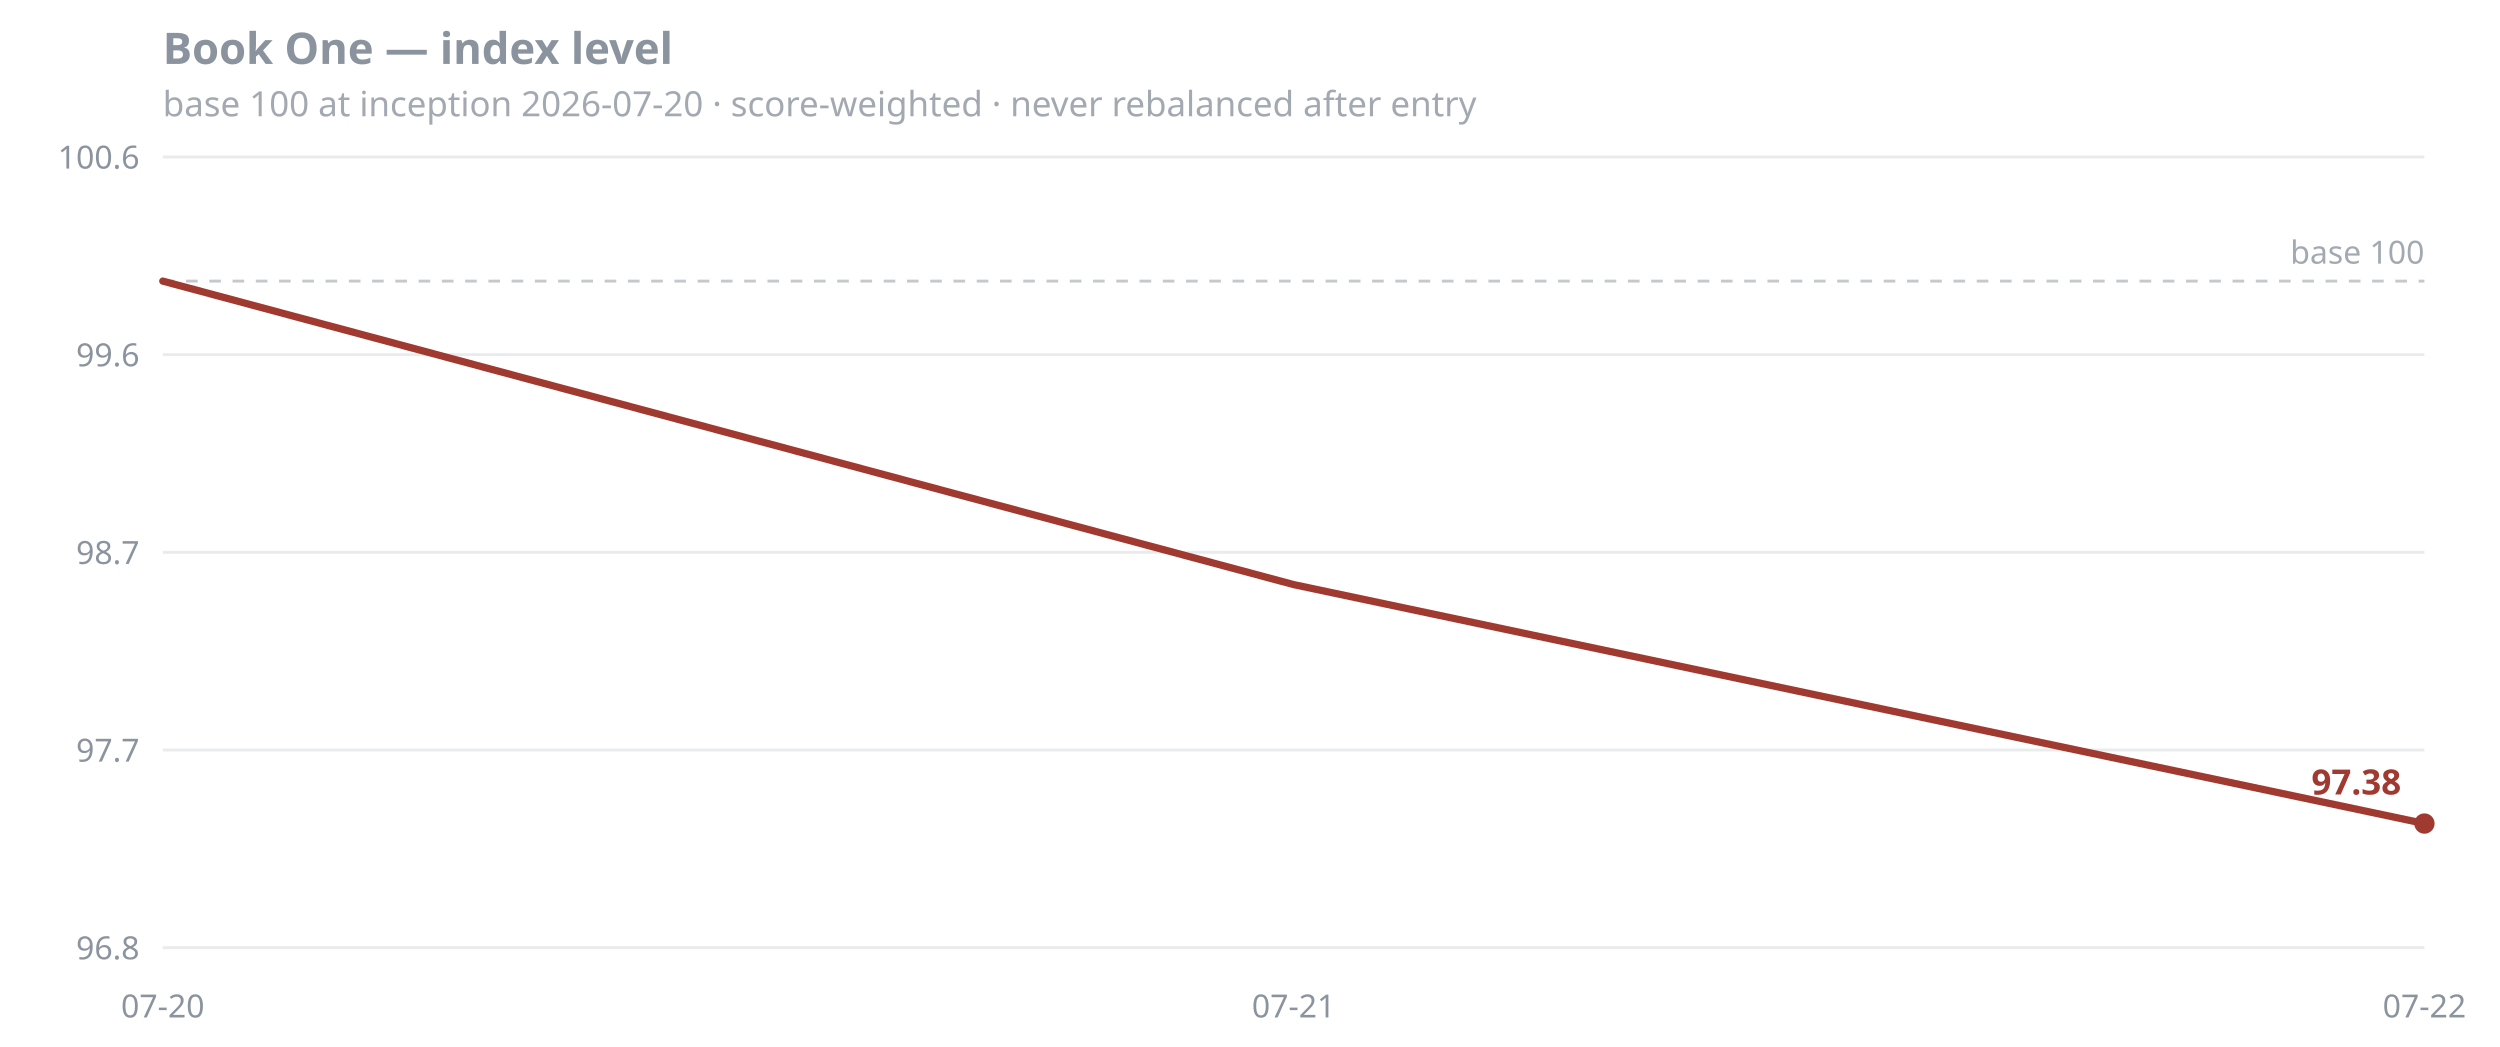
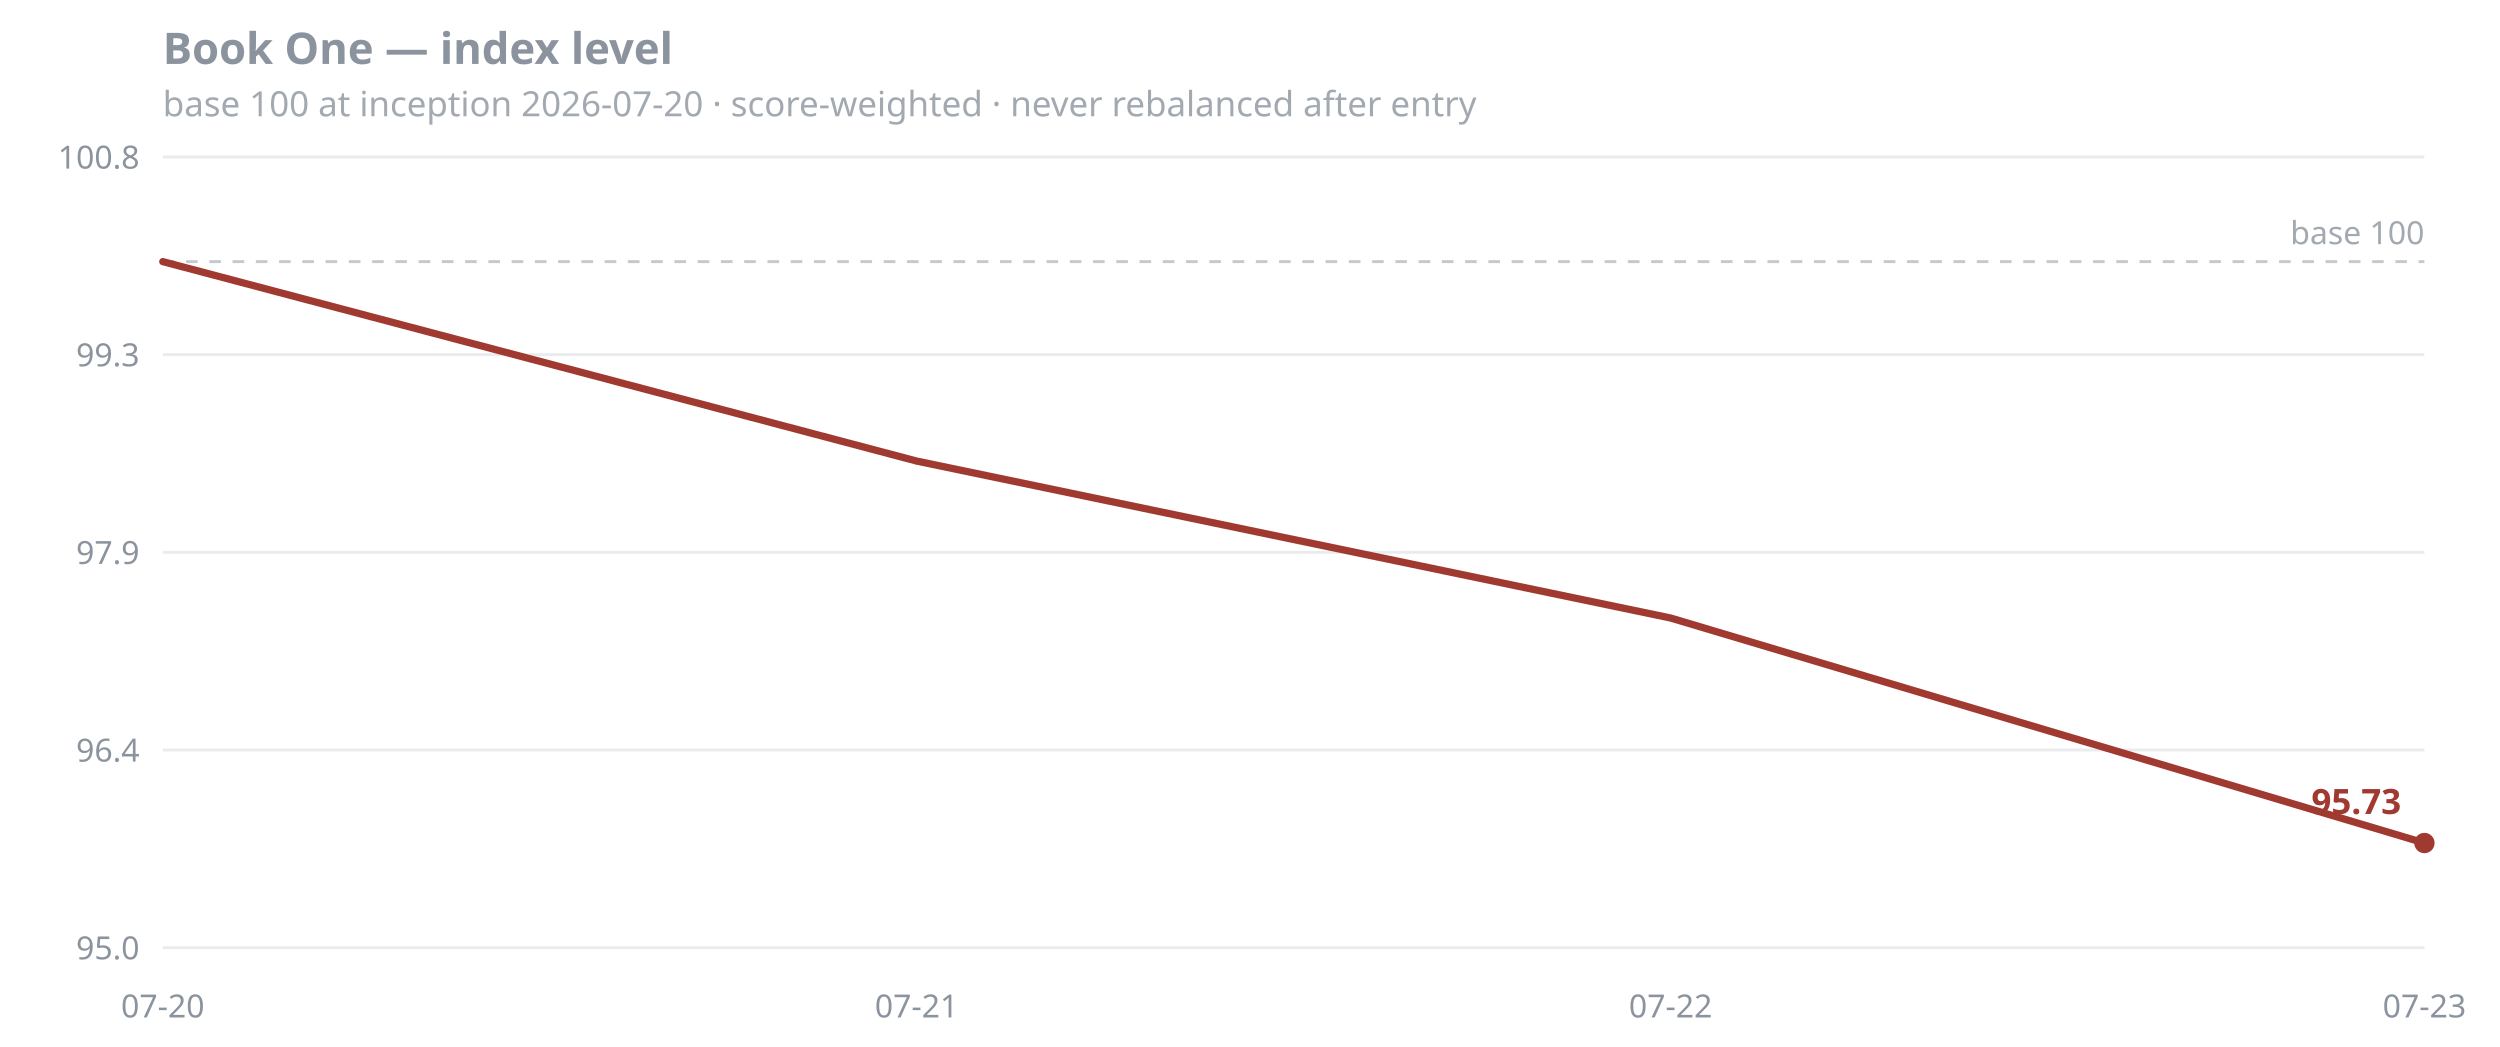
<svg xmlns="http://www.w3.org/2000/svg" viewBox="0 0 860 360" font-family="ui-sans-serif,system-ui,sans-serif">
  <text x="56" y="22" font-size="15" font-weight="600" fill="#8b949e">Book One — index level</text>
  <text x="56" y="40" font-size="12" fill="#8b949e" opacity="0.8">base 100 at inception 2026-07-20 · score-weighted · never rebalanced after entry</text>
  <line x1="56" y1="326.0" x2="834" y2="326.0" stroke="#8b949e" stroke-opacity="0.18" />
-   <text x="48" y="330.0" font-size="11" fill="#8b949e" text-anchor="end">96.8</text>
+   <text x="48" y="330.0" font-size="11" fill="#8b949e" text-anchor="end">95.0</text>
  <line x1="56" y1="258.0" x2="834" y2="258.0" stroke="#8b949e" stroke-opacity="0.18" />
-   <text x="48" y="262.0" font-size="11" fill="#8b949e" text-anchor="end">97.7</text>
+   <text x="48" y="262.0" font-size="11" fill="#8b949e" text-anchor="end">96.4</text>
  <line x1="56" y1="190.0" x2="834" y2="190.0" stroke="#8b949e" stroke-opacity="0.18" />
-   <text x="48" y="194.0" font-size="11" fill="#8b949e" text-anchor="end">98.7</text>
+   <text x="48" y="194.0" font-size="11" fill="#8b949e" text-anchor="end">97.9</text>
  <line x1="56" y1="122.0" x2="834" y2="122.0" stroke="#8b949e" stroke-opacity="0.18" />
-   <text x="48" y="126.0" font-size="11" fill="#8b949e" text-anchor="end">99.6</text>
+   <text x="48" y="126.0" font-size="11" fill="#8b949e" text-anchor="end">99.3</text>
  <line x1="56" y1="54.0" x2="834" y2="54.0" stroke="#8b949e" stroke-opacity="0.18" />
-   <text x="48" y="58.0" font-size="11" fill="#8b949e" text-anchor="end">100.6</text>
-   <line x1="56" y1="96.7" x2="834" y2="96.7" stroke="#8b949e" stroke-opacity="0.5" stroke-dasharray="4 4" />
-   <text x="834" y="90.7" font-size="11" fill="#8b949e" text-anchor="end" opacity="0.8">base 100</text>
+   <text x="48" y="58.0" font-size="11" fill="#8b949e" text-anchor="end">100.8</text>
+   <line x1="56" y1="90.0" x2="834" y2="90.0" stroke="#8b949e" stroke-opacity="0.5" stroke-dasharray="4 4" />
+   <text x="834" y="84.0" font-size="11" fill="#8b949e" text-anchor="end" opacity="0.8">base 100</text>
  <text x="56.0" y="350" font-size="11" fill="#8b949e" text-anchor="middle">07-20</text>
-   <text x="445.0" y="350" font-size="11" fill="#8b949e" text-anchor="middle">07-21</text>
-   <text x="834.0" y="350" font-size="11" fill="#8b949e" text-anchor="middle">07-22</text>
-   <polyline points="56.0,96.7 445.0,201.1 834.0,283.3" fill="none" stroke="#a0392f" stroke-width="2.5" stroke-linejoin="round" stroke-linecap="round" />
-   <circle cx="834.0" cy="283.3" r="3.5" fill="#a0392f" />
-   <text x="826.0" y="273.3" font-size="12" font-weight="600" fill="#a0392f" text-anchor="end">97.38</text>
+   <text x="315.3" y="350" font-size="11" fill="#8b949e" text-anchor="middle">07-21</text>
+   <text x="574.7" y="350" font-size="11" fill="#8b949e" text-anchor="middle">07-22</text>
+   <text x="834.0" y="350" font-size="11" fill="#8b949e" text-anchor="middle">07-23</text>
+   <polyline points="56.0,90.0 315.3,158.6 574.7,212.6 834.0,290.0" fill="none" stroke="#a0392f" stroke-width="2.5" stroke-linejoin="round" stroke-linecap="round" />
+   <circle cx="834.0" cy="290.0" r="3.5" fill="#a0392f" />
+   <text x="826.0" y="280.0" font-size="12" font-weight="600" fill="#a0392f" text-anchor="end">95.73</text>
</svg>
